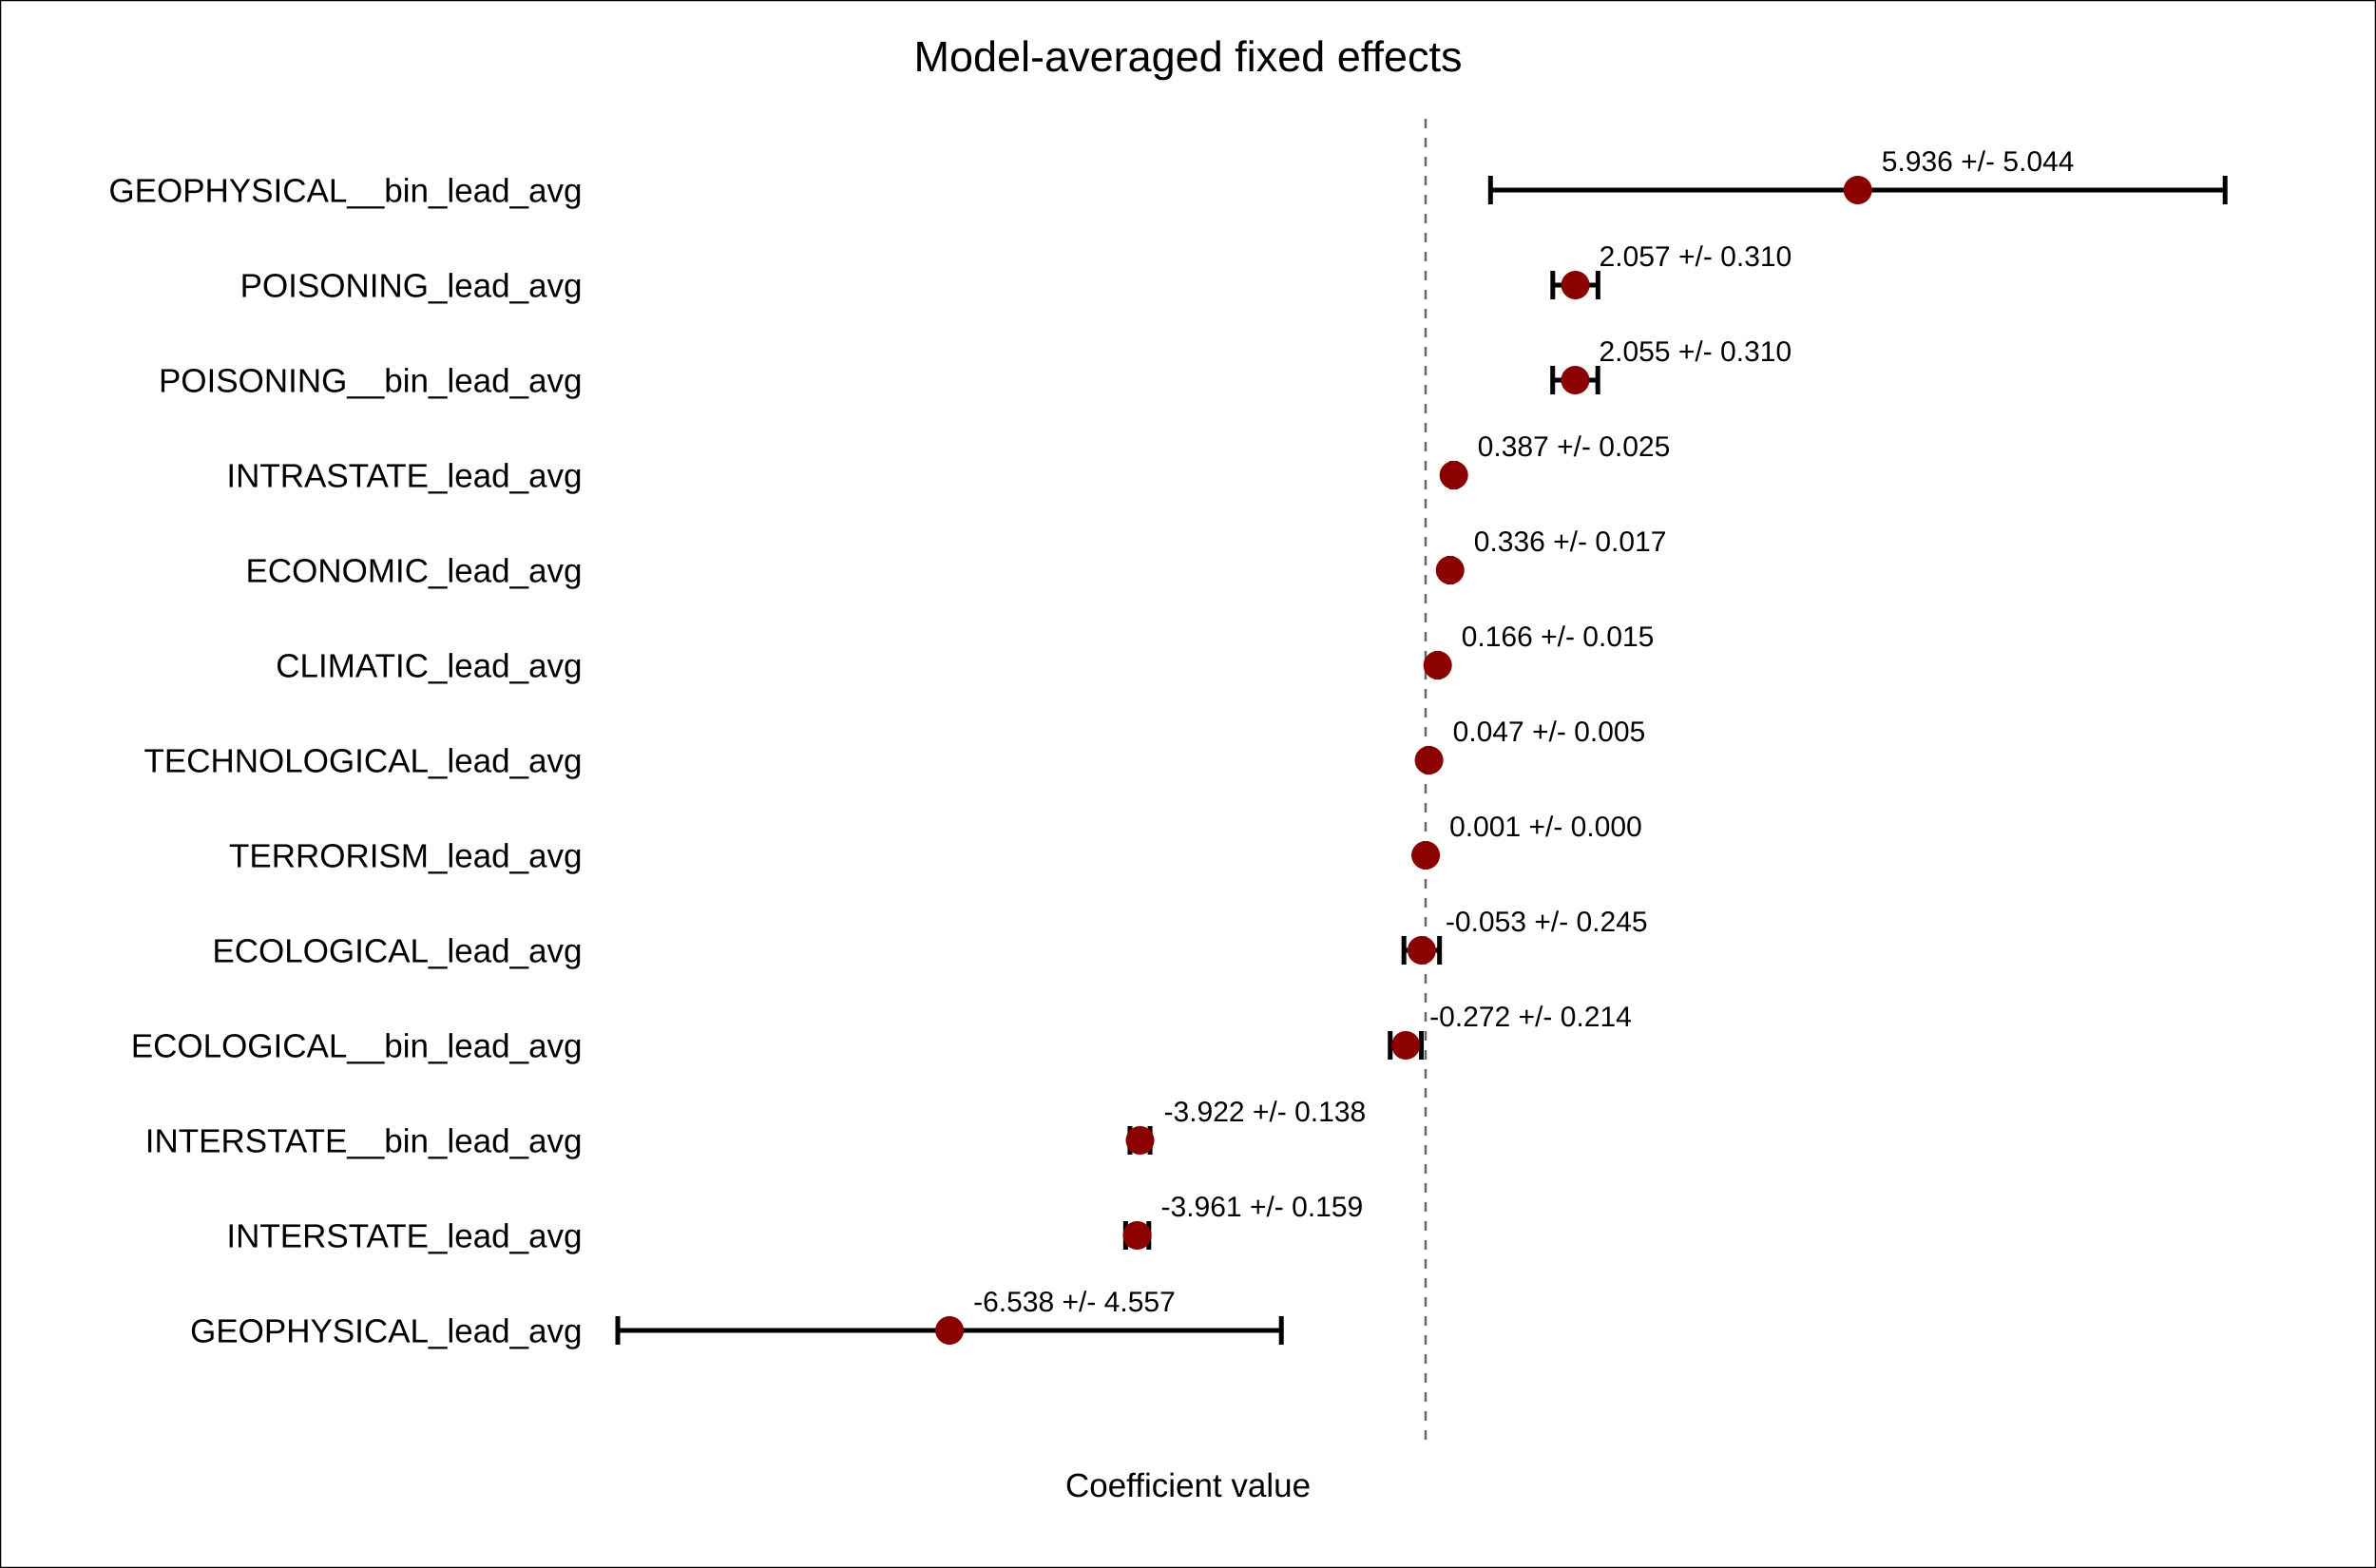
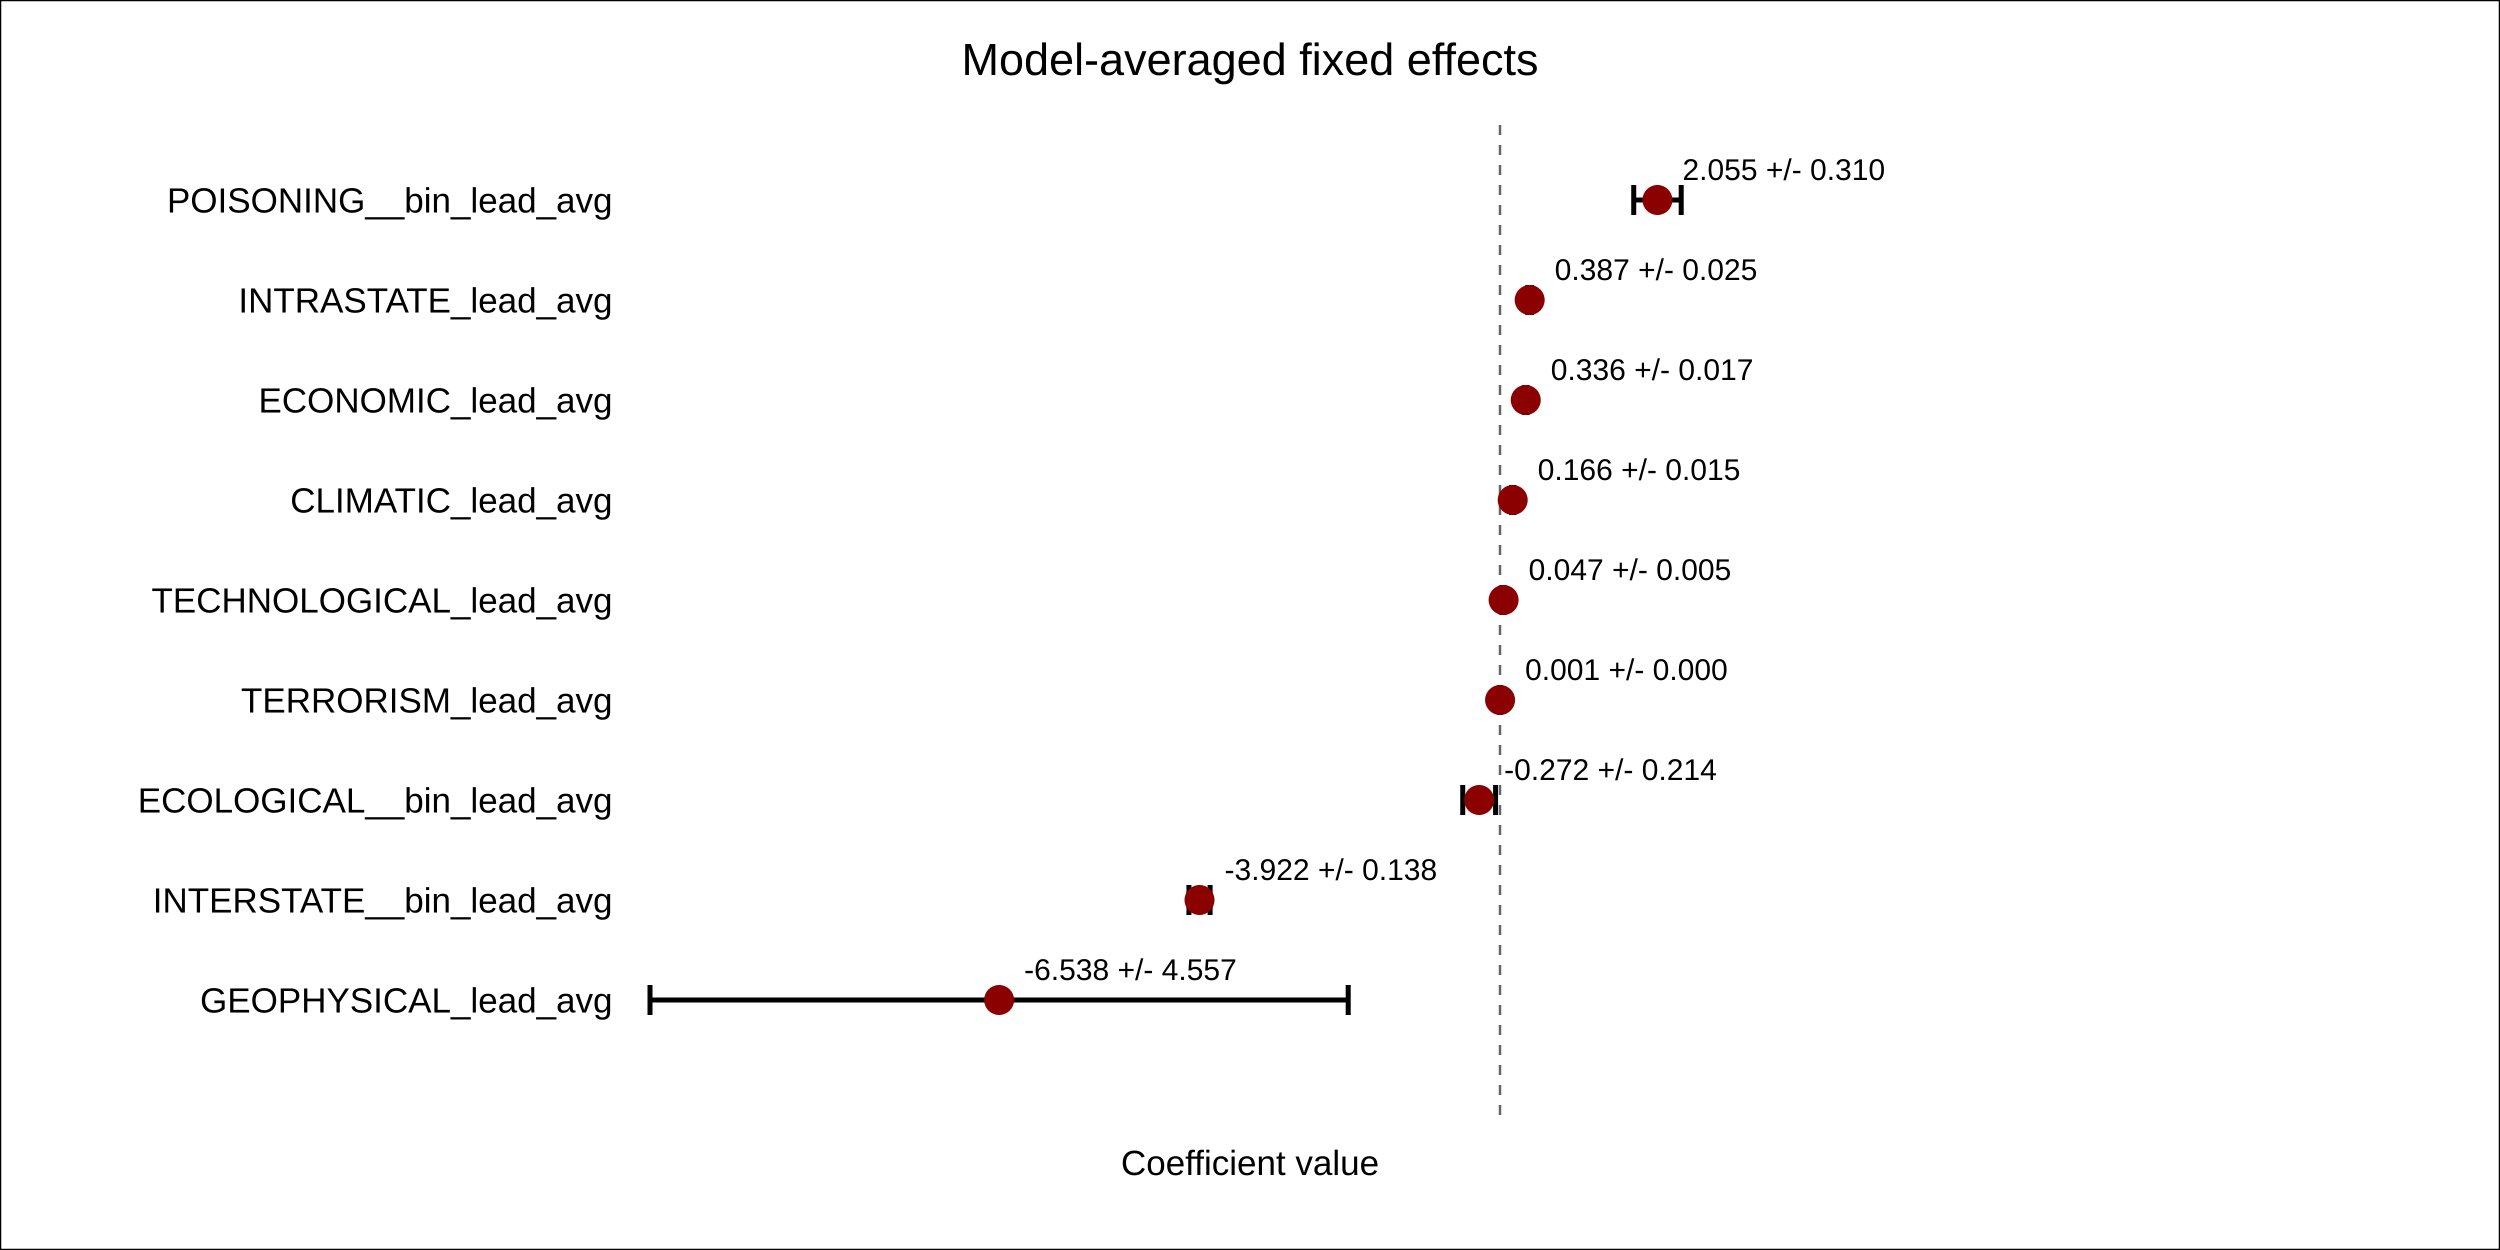
- <svg xmlns="http://www.w3.org/2000/svg" width="1000" height="660">
+ <svg xmlns="http://www.w3.org/2000/svg" width="1000" height="500">
  <style>
        text { font-family: Arial, sans-serif; }
    </style>
-   <rect x="0" y="0" width="1000" height="660" fill="white" stroke="black" stroke-width="1" />
-   <line x1="600.00" y1="50" x2="600.00" y2="610" stroke="#666" stroke-width="1" stroke-dasharray="4 4" />
+   <rect x="0" y="0" width="1000" height="500" fill="white" stroke="black" stroke-width="1" />
+   <line x1="600.00" y1="50" x2="600.00" y2="450" stroke="#666" stroke-width="1" stroke-dasharray="4 4" />
  <text x="500.0" y="30.0" text-anchor="middle" font-size="18">Model-averaged fixed effects</text>
-   <text x="500.0" y="630.0" text-anchor="middle" font-size="14">Coefficient value</text>
-   <text x="245" y="85" text-anchor="end" font-size="14">GEOPHYSICAL__bin_lead_avg</text>
-   <line x1="627.33" y1="80" x2="936.49" y2="80" stroke="#000" stroke-width="2" />
-   <line x1="627.33" y1="74" x2="627.33" y2="86" stroke="#000" stroke-width="2" />
-   <line x1="936.49" y1="74" x2="936.49" y2="86" stroke="#000" stroke-width="2" />
-   <circle cx="781.91" cy="80" r="6" fill="#8b0000" />
-   <text x="791.91" y="72" font-size="12">5.936 +/- 5.044</text>
-   <text x="245" y="125" text-anchor="end" font-size="14">POISONING_lead_avg</text>
-   <line x1="653.53" y1="120" x2="672.54" y2="120" stroke="#000" stroke-width="2" />
-   <line x1="653.53" y1="114" x2="653.53" y2="126" stroke="#000" stroke-width="2" />
-   <line x1="672.54" y1="114" x2="672.54" y2="126" stroke="#000" stroke-width="2" />
-   <circle cx="663.04" cy="120" r="6" fill="#8b0000" />
-   <text x="673.04" y="112" font-size="12">2.057 +/- 0.310</text>
-   <text x="245" y="165" text-anchor="end" font-size="14">POISONING__bin_lead_avg</text>
-   <line x1="653.49" y1="160" x2="672.48" y2="160" stroke="#000" stroke-width="2" />
-   <line x1="653.49" y1="154" x2="653.49" y2="166" stroke="#000" stroke-width="2" />
-   <line x1="672.48" y1="154" x2="672.48" y2="166" stroke="#000" stroke-width="2" />
-   <circle cx="662.98" cy="160" r="6" fill="#8b0000" />
-   <text x="672.98" y="152" font-size="12">2.055 +/- 0.310</text>
-   <text x="245" y="205" text-anchor="end" font-size="14">INTRASTATE_lead_avg</text>
-   <line x1="611.11" y1="200" x2="612.63" y2="200" stroke="#000" stroke-width="2" />
-   <line x1="611.11" y1="194" x2="611.11" y2="206" stroke="#000" stroke-width="2" />
-   <line x1="612.63" y1="194" x2="612.63" y2="206" stroke="#000" stroke-width="2" />
-   <circle cx="611.87" cy="200" r="6" fill="#8b0000" />
-   <text x="621.87" y="192" font-size="12">0.387 +/- 0.025</text>
-   <text x="245" y="245" text-anchor="end" font-size="14">ECONOMIC_lead_avg</text>
-   <line x1="609.77" y1="240" x2="610.83" y2="240" stroke="#000" stroke-width="2" />
-   <line x1="609.77" y1="234" x2="609.77" y2="246" stroke="#000" stroke-width="2" />
-   <line x1="610.83" y1="234" x2="610.83" y2="246" stroke="#000" stroke-width="2" />
-   <circle cx="610.30" cy="240" r="6" fill="#8b0000" />
-   <text x="620.30" y="232" font-size="12">0.336 +/- 0.017</text>
-   <text x="245" y="285" text-anchor="end" font-size="14">CLIMATIC_lead_avg</text>
-   <line x1="604.61" y1="280" x2="605.56" y2="280" stroke="#000" stroke-width="2" />
-   <line x1="604.61" y1="274" x2="604.61" y2="286" stroke="#000" stroke-width="2" />
-   <line x1="605.56" y1="274" x2="605.56" y2="286" stroke="#000" stroke-width="2" />
-   <circle cx="605.08" cy="280" r="6" fill="#8b0000" />
-   <text x="615.08" y="272" font-size="12">0.166 +/- 0.015</text>
-   <text x="245" y="325" text-anchor="end" font-size="14">TECHNOLOGICAL_lead_avg</text>
-   <line x1="601.28" y1="320" x2="601.59" y2="320" stroke="#000" stroke-width="2" />
-   <line x1="601.28" y1="314" x2="601.28" y2="326" stroke="#000" stroke-width="2" />
-   <line x1="601.59" y1="314" x2="601.59" y2="326" stroke="#000" stroke-width="2" />
-   <circle cx="601.44" cy="320" r="6" fill="#8b0000" />
-   <text x="611.44" y="312" font-size="12">0.047 +/- 0.005</text>
-   <text x="245" y="365" text-anchor="end" font-size="14">TERRORISM_lead_avg</text>
-   <line x1="600.03" y1="360" x2="600.04" y2="360" stroke="#000" stroke-width="2" />
-   <line x1="600.03" y1="354" x2="600.03" y2="366" stroke="#000" stroke-width="2" />
-   <line x1="600.04" y1="354" x2="600.04" y2="366" stroke="#000" stroke-width="2" />
-   <circle cx="600.03" cy="360" r="6" fill="#8b0000" />
-   <text x="610.03" y="352" font-size="12">0.001 +/- 0.000</text>
-   <text x="245" y="405" text-anchor="end" font-size="14">ECOLOGICAL_lead_avg</text>
-   <line x1="590.87" y1="400" x2="605.87" y2="400" stroke="#000" stroke-width="2" />
-   <line x1="590.87" y1="394" x2="590.87" y2="406" stroke="#000" stroke-width="2" />
-   <line x1="605.87" y1="394" x2="605.87" y2="406" stroke="#000" stroke-width="2" />
-   <circle cx="598.37" cy="400" r="6" fill="#8b0000" />
-   <text x="608.37" y="392" font-size="12">-0.053 +/- 0.245</text>
-   <text x="245" y="445" text-anchor="end" font-size="14">ECOLOGICAL__bin_lead_avg</text>
-   <line x1="585.10" y1="440" x2="598.23" y2="440" stroke="#000" stroke-width="2" />
-   <line x1="585.10" y1="434" x2="585.10" y2="446" stroke="#000" stroke-width="2" />
-   <line x1="598.23" y1="434" x2="598.23" y2="446" stroke="#000" stroke-width="2" />
-   <circle cx="591.66" cy="440" r="6" fill="#8b0000" />
-   <text x="601.66" y="432" font-size="12">-0.272 +/- 0.214</text>
-   <text x="245" y="485" text-anchor="end" font-size="14">INTERSTATE__bin_lead_avg</text>
-   <line x1="475.58" y1="480" x2="484.04" y2="480" stroke="#000" stroke-width="2" />
-   <line x1="475.58" y1="474" x2="475.58" y2="486" stroke="#000" stroke-width="2" />
-   <line x1="484.04" y1="474" x2="484.04" y2="486" stroke="#000" stroke-width="2" />
-   <circle cx="479.81" cy="480" r="6" fill="#8b0000" />
-   <text x="489.81" y="472" font-size="12">-3.922 +/- 0.138</text>
-   <text x="245" y="525" text-anchor="end" font-size="14">INTERSTATE_lead_avg</text>
-   <line x1="473.74" y1="520" x2="483.51" y2="520" stroke="#000" stroke-width="2" />
-   <line x1="473.74" y1="514" x2="473.74" y2="526" stroke="#000" stroke-width="2" />
-   <line x1="483.51" y1="514" x2="483.51" y2="526" stroke="#000" stroke-width="2" />
-   <circle cx="478.62" cy="520" r="6" fill="#8b0000" />
-   <text x="488.62" y="512" font-size="12">-3.961 +/- 0.159</text>
-   <text x="245" y="565" text-anchor="end" font-size="14">GEOPHYSICAL_lead_avg</text>
-   <line x1="260.00" y1="560" x2="539.28" y2="560" stroke="#000" stroke-width="2" />
-   <line x1="260.00" y1="554" x2="260.00" y2="566" stroke="#000" stroke-width="2" />
-   <line x1="539.28" y1="554" x2="539.28" y2="566" stroke="#000" stroke-width="2" />
-   <circle cx="399.64" cy="560" r="6" fill="#8b0000" />
-   <text x="409.64" y="552" font-size="12">-6.538 +/- 4.557</text>
+   <text x="500.0" y="470.0" text-anchor="middle" font-size="14">Coefficient value</text>
+   <text x="245" y="85" text-anchor="end" font-size="14">POISONING__bin_lead_avg</text>
+   <line x1="653.49" y1="80" x2="672.48" y2="80" stroke="#000" stroke-width="2" />
+   <line x1="653.49" y1="74" x2="653.49" y2="86" stroke="#000" stroke-width="2" />
+   <line x1="672.48" y1="74" x2="672.48" y2="86" stroke="#000" stroke-width="2" />
+   <circle cx="662.98" cy="80" r="6" fill="#8b0000" />
+   <text x="672.98" y="72" font-size="12">2.055 +/- 0.310</text>
+   <text x="245" y="125" text-anchor="end" font-size="14">INTRASTATE_lead_avg</text>
+   <line x1="611.11" y1="120" x2="612.63" y2="120" stroke="#000" stroke-width="2" />
+   <line x1="611.11" y1="114" x2="611.11" y2="126" stroke="#000" stroke-width="2" />
+   <line x1="612.63" y1="114" x2="612.63" y2="126" stroke="#000" stroke-width="2" />
+   <circle cx="611.87" cy="120" r="6" fill="#8b0000" />
+   <text x="621.87" y="112" font-size="12">0.387 +/- 0.025</text>
+   <text x="245" y="165" text-anchor="end" font-size="14">ECONOMIC_lead_avg</text>
+   <line x1="609.77" y1="160" x2="610.83" y2="160" stroke="#000" stroke-width="2" />
+   <line x1="609.77" y1="154" x2="609.77" y2="166" stroke="#000" stroke-width="2" />
+   <line x1="610.83" y1="154" x2="610.83" y2="166" stroke="#000" stroke-width="2" />
+   <circle cx="610.30" cy="160" r="6" fill="#8b0000" />
+   <text x="620.30" y="152" font-size="12">0.336 +/- 0.017</text>
+   <text x="245" y="205" text-anchor="end" font-size="14">CLIMATIC_lead_avg</text>
+   <line x1="604.61" y1="200" x2="605.56" y2="200" stroke="#000" stroke-width="2" />
+   <line x1="604.61" y1="194" x2="604.61" y2="206" stroke="#000" stroke-width="2" />
+   <line x1="605.56" y1="194" x2="605.56" y2="206" stroke="#000" stroke-width="2" />
+   <circle cx="605.08" cy="200" r="6" fill="#8b0000" />
+   <text x="615.08" y="192" font-size="12">0.166 +/- 0.015</text>
+   <text x="245" y="245" text-anchor="end" font-size="14">TECHNOLOGICAL_lead_avg</text>
+   <line x1="601.28" y1="240" x2="601.59" y2="240" stroke="#000" stroke-width="2" />
+   <line x1="601.28" y1="234" x2="601.28" y2="246" stroke="#000" stroke-width="2" />
+   <line x1="601.59" y1="234" x2="601.59" y2="246" stroke="#000" stroke-width="2" />
+   <circle cx="601.44" cy="240" r="6" fill="#8b0000" />
+   <text x="611.44" y="232" font-size="12">0.047 +/- 0.005</text>
+   <text x="245" y="285" text-anchor="end" font-size="14">TERRORISM_lead_avg</text>
+   <line x1="600.03" y1="280" x2="600.04" y2="280" stroke="#000" stroke-width="2" />
+   <line x1="600.03" y1="274" x2="600.03" y2="286" stroke="#000" stroke-width="2" />
+   <line x1="600.04" y1="274" x2="600.04" y2="286" stroke="#000" stroke-width="2" />
+   <circle cx="600.03" cy="280" r="6" fill="#8b0000" />
+   <text x="610.03" y="272" font-size="12">0.001 +/- 0.000</text>
+   <text x="245" y="325" text-anchor="end" font-size="14">ECOLOGICAL__bin_lead_avg</text>
+   <line x1="585.10" y1="320" x2="598.23" y2="320" stroke="#000" stroke-width="2" />
+   <line x1="585.10" y1="314" x2="585.10" y2="326" stroke="#000" stroke-width="2" />
+   <line x1="598.23" y1="314" x2="598.23" y2="326" stroke="#000" stroke-width="2" />
+   <circle cx="591.66" cy="320" r="6" fill="#8b0000" />
+   <text x="601.66" y="312" font-size="12">-0.272 +/- 0.214</text>
+   <text x="245" y="365" text-anchor="end" font-size="14">INTERSTATE__bin_lead_avg</text>
+   <line x1="475.58" y1="360" x2="484.04" y2="360" stroke="#000" stroke-width="2" />
+   <line x1="475.58" y1="354" x2="475.58" y2="366" stroke="#000" stroke-width="2" />
+   <line x1="484.04" y1="354" x2="484.04" y2="366" stroke="#000" stroke-width="2" />
+   <circle cx="479.81" cy="360" r="6" fill="#8b0000" />
+   <text x="489.81" y="352" font-size="12">-3.922 +/- 0.138</text>
+   <text x="245" y="405" text-anchor="end" font-size="14">GEOPHYSICAL_lead_avg</text>
+   <line x1="260.00" y1="400" x2="539.28" y2="400" stroke="#000" stroke-width="2" />
+   <line x1="260.00" y1="394" x2="260.00" y2="406" stroke="#000" stroke-width="2" />
+   <line x1="539.28" y1="394" x2="539.28" y2="406" stroke="#000" stroke-width="2" />
+   <circle cx="399.64" cy="400" r="6" fill="#8b0000" />
+   <text x="409.64" y="392" font-size="12">-6.538 +/- 4.557</text>
</svg>
